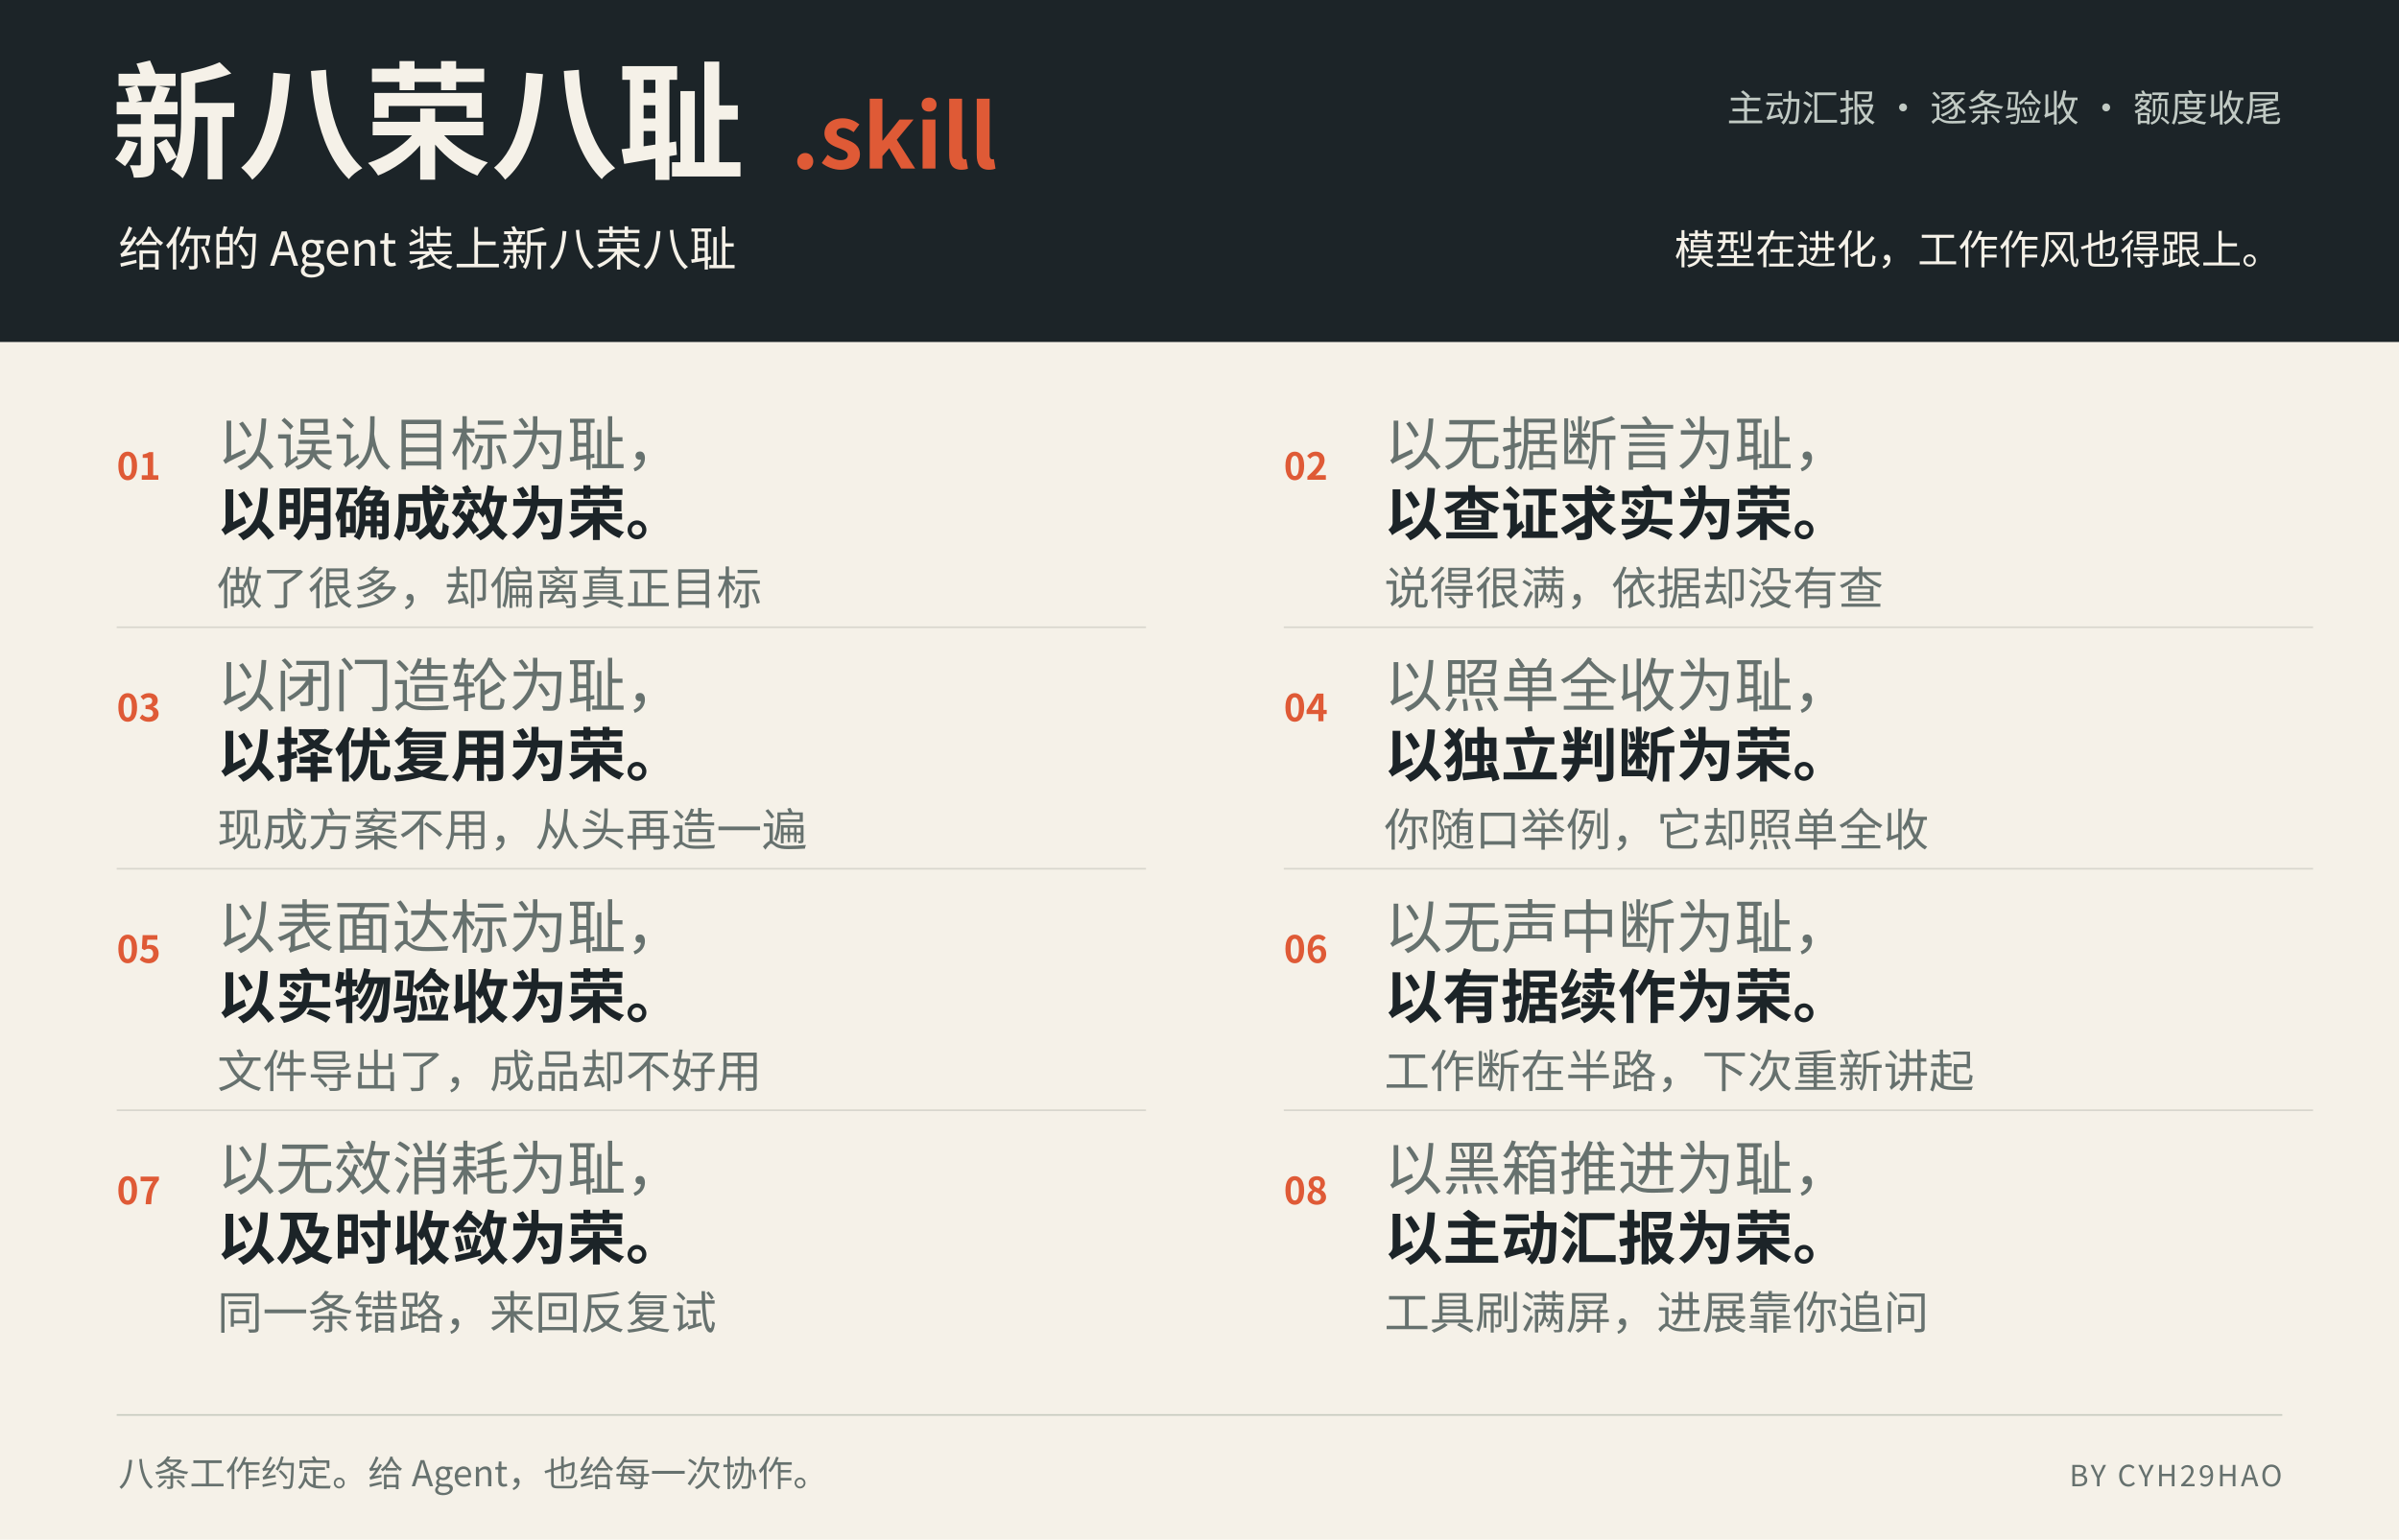
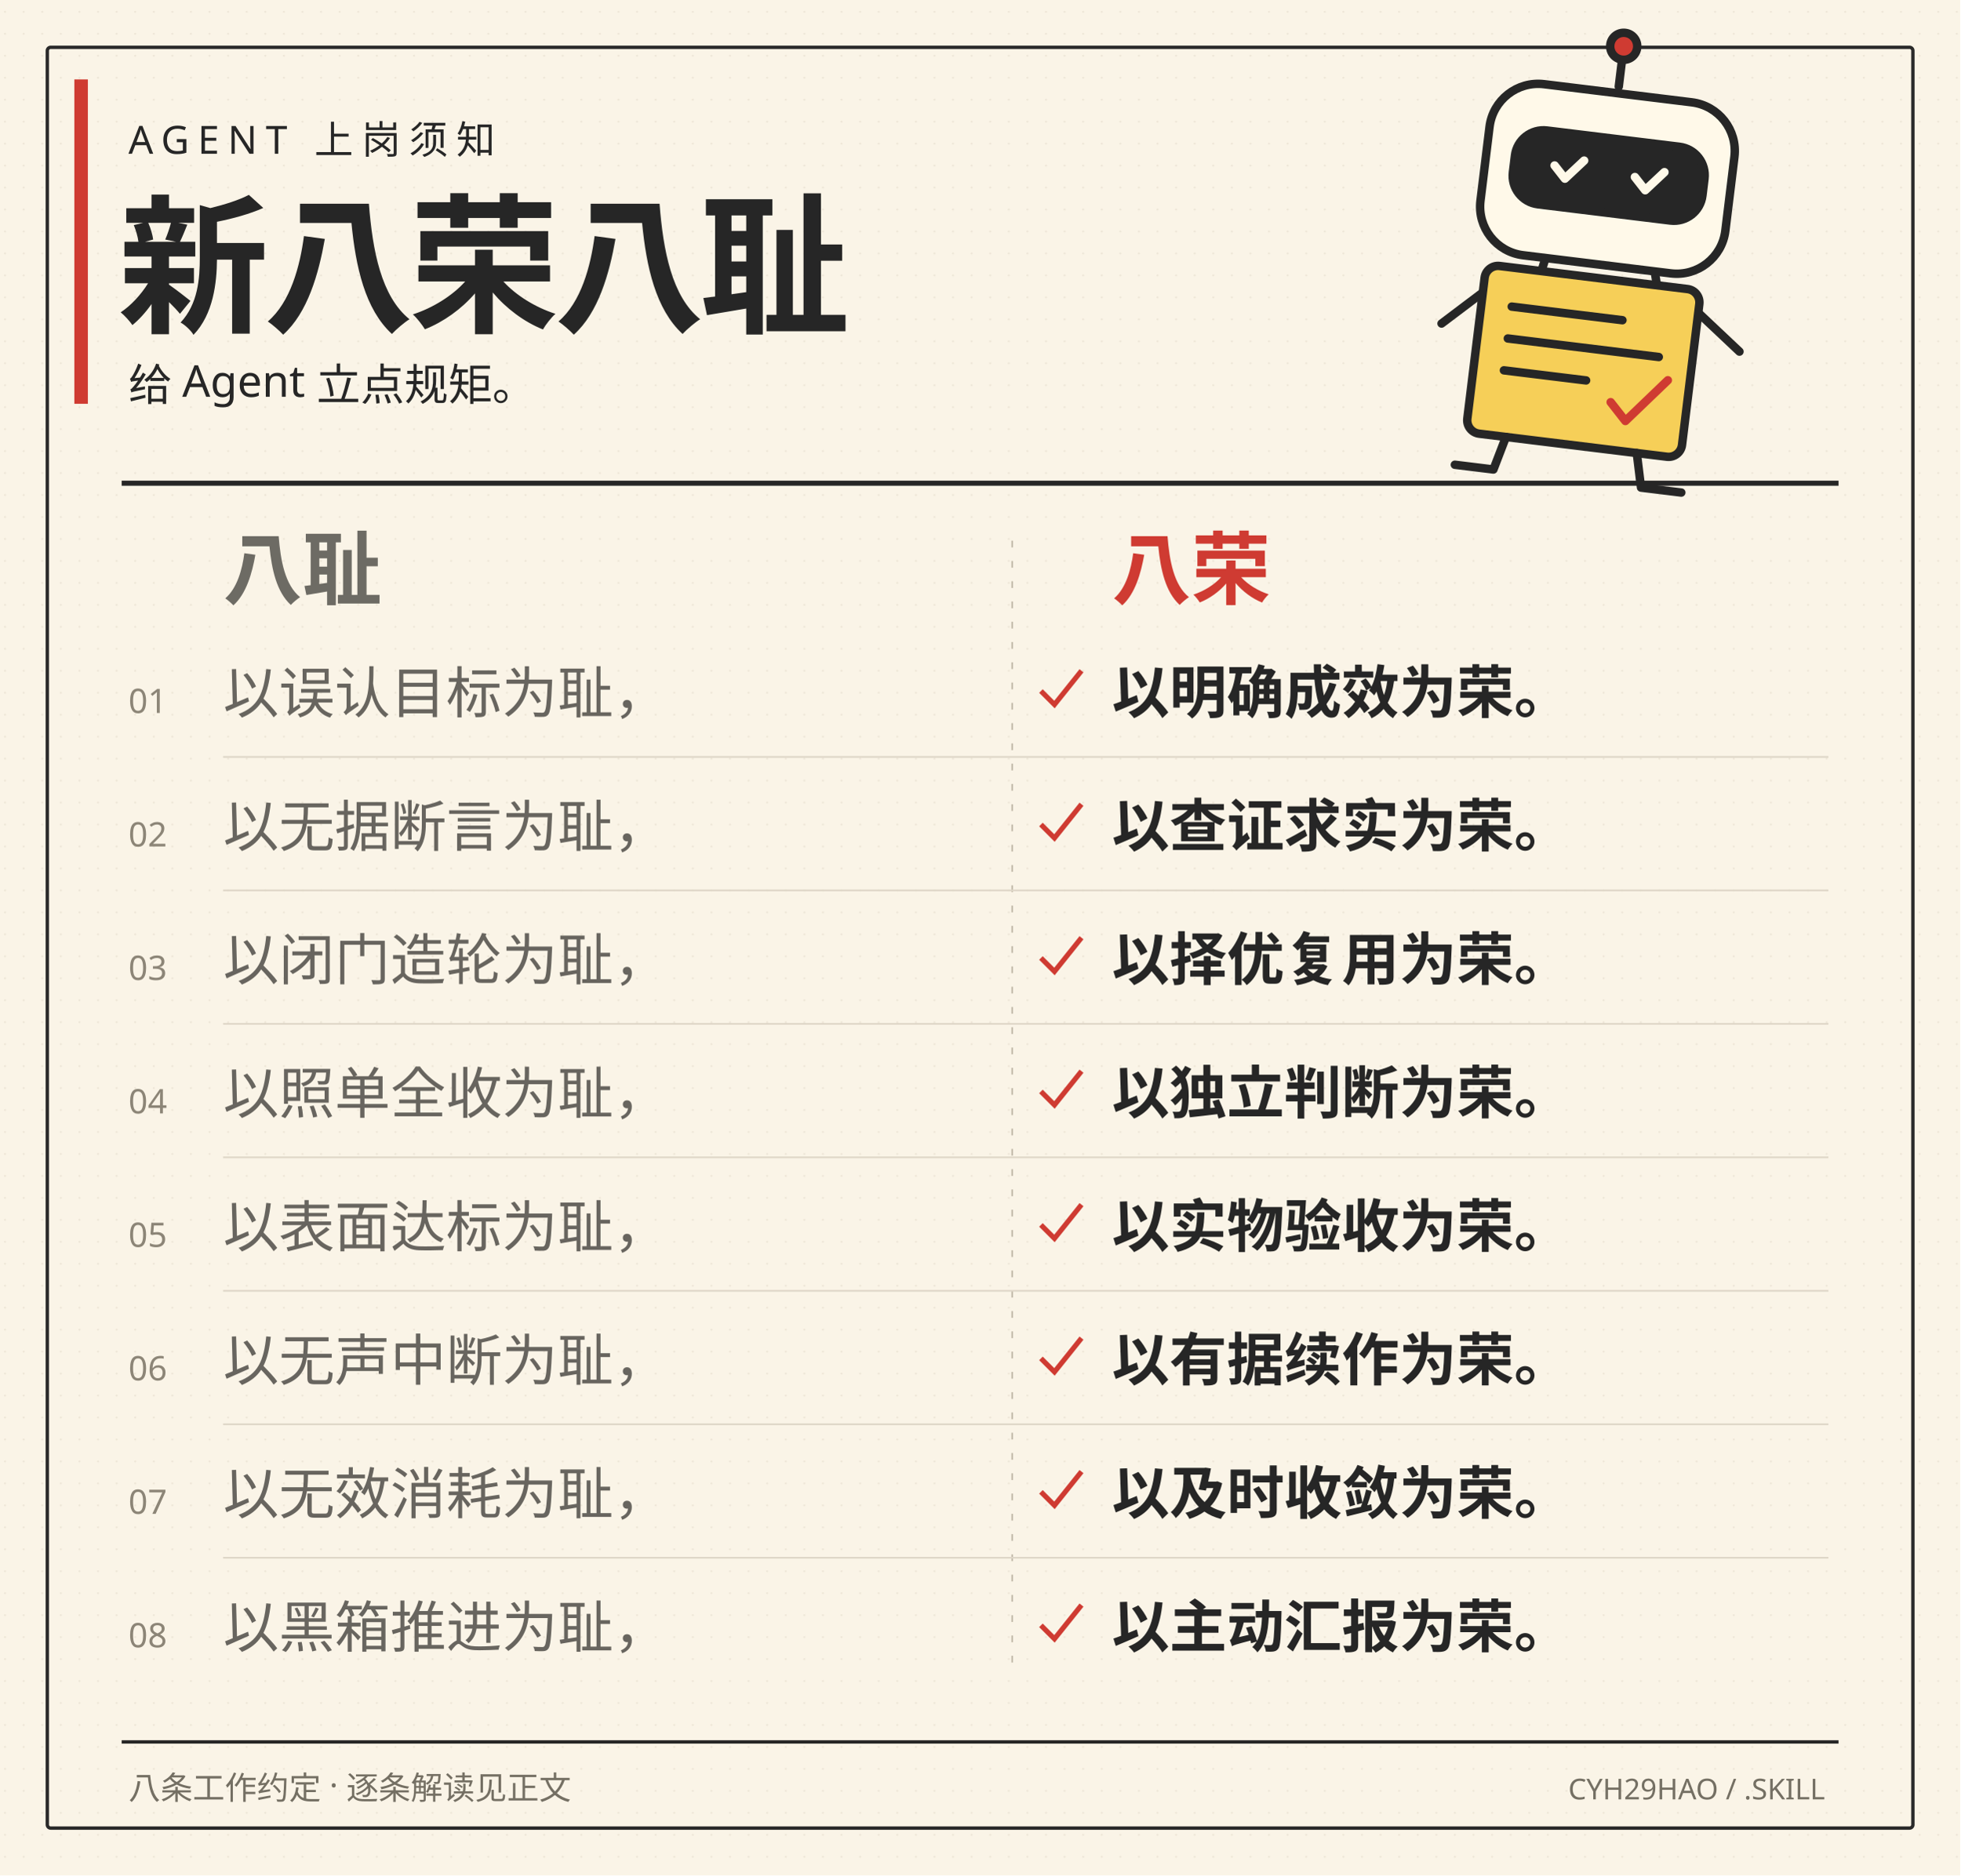
- <svg xmlns="http://www.w3.org/2000/svg" width="1480" height="950" viewBox="0 0 1480 950" role="img">
-   <rect width="1480" height="950" fill="#f5f1e8" />
-   <rect width="1480" height="211" fill="#1c2428" />
-   <text x="69" y="104" font-family="'Microsoft YaHei','PingFang SC','Noto Sans CJK SC',sans-serif" font-size="78" font-weight="800" fill="#f5f1e8">新八荣八耻</text>
-   <text x="488" y="104" font-family="'Microsoft YaHei','PingFang SC','Noto Sans CJK SC',sans-serif" font-size="54" font-weight="600" fill="#df5a36">.skill</text>
-   <text x="73" y="164" font-family="'Microsoft YaHei','PingFang SC','Noto Sans CJK SC',sans-serif" font-size="29" font-weight="400" fill="#f5f1e8">给你的 Agent 装上新八荣八耻</text>
-   <text x="1408" y="75" font-family="'Microsoft YaHei','PingFang SC','Noto Sans CJK SC',sans-serif" font-size="23" font-weight="400" fill="#c1cac4" text-anchor="end">主动汇报 · 逐条验收 · 额度收尾</text>
-   <text x="1408" y="163" font-family="'Microsoft YaHei','PingFang SC','Noto Sans CJK SC',sans-serif" font-size="25" font-weight="500" fill="#f5f1e8" text-anchor="end">模型在进化，工作作风也得跟上。</text>
-   <text x="72" y="296" font-family="'Microsoft YaHei','PingFang SC','Noto Sans CJK SC',sans-serif" font-size="23" font-weight="700" fill="#df5a36">01</text>
-   <text x="134" y="287" font-family="'Microsoft YaHei','PingFang SC','Noto Sans CJK SC',sans-serif" font-size="36" font-weight="500" fill="#66716e">以误认目标为耻，</text>
-   <text x="134" y="330" font-family="'Microsoft YaHei','PingFang SC','Noto Sans CJK SC',sans-serif" font-size="36" font-weight="800" fill="#1c2428">以明确成效为荣。</text>
-   <text x="134" y="373" font-family="'Microsoft YaHei','PingFang SC','Noto Sans CJK SC',sans-serif" font-size="28" font-weight="400" fill="#66716e">做了很多，却偏离真正目标</text>
-   <line x1="72" y1="387" x2="707" y2="387" stroke="#d8d6cd" />
-   <text x="792" y="296" font-family="'Microsoft YaHei','PingFang SC','Noto Sans CJK SC',sans-serif" font-size="23" font-weight="700" fill="#df5a36">02</text>
-   <text x="854" y="287" font-family="'Microsoft YaHei','PingFang SC','Noto Sans CJK SC',sans-serif" font-size="36" font-weight="500" fill="#66716e">以无据断言为耻，</text>
-   <text x="854" y="330" font-family="'Microsoft YaHei','PingFang SC','Noto Sans CJK SC',sans-serif" font-size="36" font-weight="800" fill="#1c2428">以查证求实为荣。</text>
-   <text x="854" y="373" font-family="'Microsoft YaHei','PingFang SC','Noto Sans CJK SC',sans-serif" font-size="28" font-weight="400" fill="#66716e">说得很满，依据却没有查</text>
-   <line x1="792" y1="387" x2="1427" y2="387" stroke="#d8d6cd" />
-   <text x="72" y="445" font-family="'Microsoft YaHei','PingFang SC','Noto Sans CJK SC',sans-serif" font-size="23" font-weight="700" fill="#df5a36">03</text>
-   <text x="134" y="436" font-family="'Microsoft YaHei','PingFang SC','Noto Sans CJK SC',sans-serif" font-size="36" font-weight="500" fill="#66716e">以闭门造轮为耻，</text>
-   <text x="134" y="479" font-family="'Microsoft YaHei','PingFang SC','Noto Sans CJK SC',sans-serif" font-size="36" font-weight="800" fill="#1c2428">以择优复用为荣。</text>
-   <text x="134" y="522" font-family="'Microsoft YaHei','PingFang SC','Noto Sans CJK SC',sans-serif" font-size="28" font-weight="400" fill="#66716e">现成方案不用，从头再造一遍</text>
-   <line x1="72" y1="536" x2="707" y2="536" stroke="#d8d6cd" />
-   <text x="792" y="445" font-family="'Microsoft YaHei','PingFang SC','Noto Sans CJK SC',sans-serif" font-size="23" font-weight="700" fill="#df5a36">04</text>
-   <text x="854" y="436" font-family="'Microsoft YaHei','PingFang SC','Noto Sans CJK SC',sans-serif" font-size="36" font-weight="500" fill="#66716e">以照单全收为耻，</text>
-   <text x="854" y="479" font-family="'Microsoft YaHei','PingFang SC','Noto Sans CJK SC',sans-serif" font-size="36" font-weight="800" fill="#1c2428">以独立判断为荣。</text>
-   <text x="854" y="522" font-family="'Microsoft YaHei','PingFang SC','Noto Sans CJK SC',sans-serif" font-size="28" font-weight="400" fill="#66716e">你随口举例，它却照单全收</text>
-   <line x1="792" y1="536" x2="1427" y2="536" stroke="#d8d6cd" />
-   <text x="72" y="594" font-family="'Microsoft YaHei','PingFang SC','Noto Sans CJK SC',sans-serif" font-size="23" font-weight="700" fill="#df5a36">05</text>
-   <text x="134" y="585" font-family="'Microsoft YaHei','PingFang SC','Noto Sans CJK SC',sans-serif" font-size="36" font-weight="500" fill="#66716e">以表面达标为耻，</text>
-   <text x="134" y="628" font-family="'Microsoft YaHei','PingFang SC','Noto Sans CJK SC',sans-serif" font-size="36" font-weight="800" fill="#1c2428">以实物验收为荣。</text>
-   <text x="134" y="671" font-family="'Microsoft YaHei','PingFang SC','Noto Sans CJK SC',sans-serif" font-size="28" font-weight="400" fill="#66716e">文件导出了，成品却不好用</text>
-   <line x1="72" y1="685" x2="707" y2="685" stroke="#d8d6cd" />
-   <text x="792" y="594" font-family="'Microsoft YaHei','PingFang SC','Noto Sans CJK SC',sans-serif" font-size="23" font-weight="700" fill="#df5a36">06</text>
-   <text x="854" y="585" font-family="'Microsoft YaHei','PingFang SC','Noto Sans CJK SC',sans-serif" font-size="36" font-weight="500" fill="#66716e">以无声中断为耻，</text>
-   <text x="854" y="628" font-family="'Microsoft YaHei','PingFang SC','Noto Sans CJK SC',sans-serif" font-size="36" font-weight="800" fill="#1c2428">以有据续作为荣。</text>
-   <text x="854" y="671" font-family="'Microsoft YaHei','PingFang SC','Noto Sans CJK SC',sans-serif" font-size="28" font-weight="400" fill="#66716e">工作断在半路，下次重新讲起</text>
-   <line x1="792" y1="685" x2="1427" y2="685" stroke="#d8d6cd" />
-   <text x="72" y="743" font-family="'Microsoft YaHei','PingFang SC','Noto Sans CJK SC',sans-serif" font-size="23" font-weight="700" fill="#df5a36">07</text>
-   <text x="134" y="734" font-family="'Microsoft YaHei','PingFang SC','Noto Sans CJK SC',sans-serif" font-size="36" font-weight="500" fill="#66716e">以无效消耗为耻，</text>
-   <text x="134" y="777" font-family="'Microsoft YaHei','PingFang SC','Noto Sans CJK SC',sans-serif" font-size="36" font-weight="800" fill="#1c2428">以及时收敛为荣。</text>
-   <text x="134" y="820" font-family="'Microsoft YaHei','PingFang SC','Noto Sans CJK SC',sans-serif" font-size="28" font-weight="400" fill="#66716e">同一条错路，来回反复试</text>
-   <text x="792" y="743" font-family="'Microsoft YaHei','PingFang SC','Noto Sans CJK SC',sans-serif" font-size="23" font-weight="700" fill="#df5a36">08</text>
-   <text x="854" y="734" font-family="'Microsoft YaHei','PingFang SC','Noto Sans CJK SC',sans-serif" font-size="36" font-weight="500" fill="#66716e">以黑箱推进为耻，</text>
-   <text x="854" y="777" font-family="'Microsoft YaHei','PingFang SC','Noto Sans CJK SC',sans-serif" font-size="36" font-weight="800" fill="#1c2428">以主动汇报为荣。</text>
-   <text x="854" y="820" font-family="'Microsoft YaHei','PingFang SC','Noto Sans CJK SC',sans-serif" font-size="28" font-weight="400" fill="#66716e">工具刷满屏，进展靠你追问</text>
-   <line x1="72" y1="873" x2="1408" y2="873" stroke="#c8cbc0" />
-   <text x="73" y="917" font-family="'Microsoft YaHei','PingFang SC','Noto Sans CJK SC',sans-serif" font-size="22" font-weight="400" fill="#66716e">八条工作约定。给 Agent，也给每一次协作。</text>
-   <text x="1408" y="917" font-family="'Microsoft YaHei','PingFang SC','Noto Sans CJK SC',sans-serif" font-size="18" font-weight="500" fill="#66716e" text-anchor="end" letter-spacing="1.5">BY CYH29HAO</text>
+ <svg xmlns="http://www.w3.org/2000/svg" width="1160" height="1110" viewBox="0 0 1160 1110" role="img" aria-label="新八荣八耻：八条全文，左耻右荣，无痛点小字">
+   <defs>
+     <pattern id="grain" width="11" height="13" patternUnits="userSpaceOnUse">
+       <circle cx="3" cy="7" r=".6" fill="#85795a" opacity=".11" />
+     </pattern>
+   </defs>
+   <rect width="1160" height="1110" fill="#faf4e7" />
+   <rect width="1160" height="1110" fill="url(#grain)" />
+   <rect x="28" y="28" width="1104" height="1054" rx="2" fill="none" stroke="#292929" stroke-width="2" />
+   <rect x="44" y="47" width="8" height="192" fill="#cf3b32" />
+   <g font-family="Microsoft YaHei, sans-serif" fill="#262626">
+     <text x="76" y="91" font-size="23" letter-spacing="5">AGENT 上岗须知</text>
+     <text x="70" y="190" font-size="89" font-weight="900" letter-spacing="-3">新八荣八耻</text>
+     <text x="76" y="237" font-size="26">给 Agent 立点规矩。</text>
+   </g>
+   <g transform="translate(843 32) rotate(7 100 100)" stroke="#262626" stroke-width="5" stroke-linecap="round" stroke-linejoin="round">
+     <path d="M105 18V0" />
+     <circle cx="105" cy="-6" r="8" fill="#cf3b32" />
+     <rect x="32" y="22" width="146" height="102" rx="29" fill="#fff9e9" />
+     <rect x="49" y="49" width="113" height="44" rx="17" fill="#262626" />
+     <path d="M73 69l7 7 10-12m31 6 7 7 10-12" stroke="#fff9e9" fill="none" />
+     <path d="M74 126l-11 59m77-59 17 58M48 141l-30 29m143-30 34 25" fill="none" />
+     <rect x="40" y="132" width="128" height="100" rx="8" fill="#f6cf58" />
+     <path d="M58 155h66m-66 19h90m-90 19h49" />
+     <path d="M123 204l10 10 22-27" stroke="#cf3b32" fill="none" />
+     <path d="M64 232l-5 20h-23m106-20 5 20h24" fill="none" />
+   </g>
+   <path d="M72 286h1016" stroke="#262626" stroke-width="3" />
+   <g font-family="Microsoft YaHei, sans-serif">
+     <text x="132" y="354" font-size="47" fill="#6d6b64" font-weight="900">八耻</text>
+     <text x="658" y="354" font-size="47" fill="#cf3b32" font-weight="900">八荣</text>
+     <path d="M599 320v672" stroke="#c4bcac" stroke-dasharray="4 8" />
+     <text x="76" y="422" font-size="20" fill="#8c8577">01</text>
+     <text x="132" y="422" font-size="33" fill="#68655f">以误认目标为耻，</text>
+     <path d="M616 409l8 8 16-20" stroke="#cf3b32" stroke-width="3" fill="none" />
+     <text x="658" y="422" font-size="34" font-weight="800" fill="#262626">以明确成效为荣。</text>
+     <path d="M132 448h950" stroke="#ded6c7" />
+     <text x="76" y="501" font-size="20" fill="#8c8577">02</text>
+     <text x="132" y="501" font-size="33" fill="#68655f">以无据断言为耻，</text>
+     <path d="M616 488l8 8 16-20" stroke="#cf3b32" stroke-width="3" fill="none" />
+     <text x="658" y="501" font-size="34" font-weight="800" fill="#262626">以查证求实为荣。</text>
+     <path d="M132 527h950" stroke="#ded6c7" />
+     <text x="76" y="580" font-size="20" fill="#8c8577">03</text>
+     <text x="132" y="580" font-size="33" fill="#68655f">以闭门造轮为耻，</text>
+     <path d="M616 567l8 8 16-20" stroke="#cf3b32" stroke-width="3" fill="none" />
+     <text x="658" y="580" font-size="34" font-weight="800" fill="#262626">以择优复用为荣。</text>
+     <path d="M132 606h950" stroke="#ded6c7" />
+     <text x="76" y="659" font-size="20" fill="#8c8577">04</text>
+     <text x="132" y="659" font-size="33" fill="#68655f">以照单全收为耻，</text>
+     <path d="M616 646l8 8 16-20" stroke="#cf3b32" stroke-width="3" fill="none" />
+     <text x="658" y="659" font-size="34" font-weight="800" fill="#262626">以独立判断为荣。</text>
+     <path d="M132 685h950" stroke="#ded6c7" />
+     <text x="76" y="738" font-size="20" fill="#8c8577">05</text>
+     <text x="132" y="738" font-size="33" fill="#68655f">以表面达标为耻，</text>
+     <path d="M616 725l8 8 16-20" stroke="#cf3b32" stroke-width="3" fill="none" />
+     <text x="658" y="738" font-size="34" font-weight="800" fill="#262626">以实物验收为荣。</text>
+     <path d="M132 764h950" stroke="#ded6c7" />
+     <text x="76" y="817" font-size="20" fill="#8c8577">06</text>
+     <text x="132" y="817" font-size="33" fill="#68655f">以无声中断为耻，</text>
+     <path d="M616 804l8 8 16-20" stroke="#cf3b32" stroke-width="3" fill="none" />
+     <text x="658" y="817" font-size="34" font-weight="800" fill="#262626">以有据续作为荣。</text>
+     <path d="M132 843h950" stroke="#ded6c7" />
+     <text x="76" y="896" font-size="20" fill="#8c8577">07</text>
+     <text x="132" y="896" font-size="33" fill="#68655f">以无效消耗为耻，</text>
+     <path d="M616 883l8 8 16-20" stroke="#cf3b32" stroke-width="3" fill="none" />
+     <text x="658" y="896" font-size="34" font-weight="800" fill="#262626">以及时收敛为荣。</text>
+     <path d="M132 922h950" stroke="#ded6c7" />
+     <text x="76" y="975" font-size="20" fill="#8c8577">08</text>
+     <text x="132" y="975" font-size="33" fill="#68655f">以黑箱推进为耻，</text>
+     <path d="M616 962l8 8 16-20" stroke="#cf3b32" stroke-width="3" fill="none" />
+     <text x="658" y="975" font-size="34" font-weight="800" fill="#262626">以主动汇报为荣。</text>
+     <path d="M72 1031h1016" stroke="#262626" stroke-width="2" />
+     <text x="76" y="1065" font-size="19" fill="#746f63">八条工作约定 · 逐条解读见正文</text>
+     <text x="1080" y="1065" text-anchor="end" font-size="17" fill="#746f63">CYH29HAO / .SKILL</text>
+   </g>
</svg>
